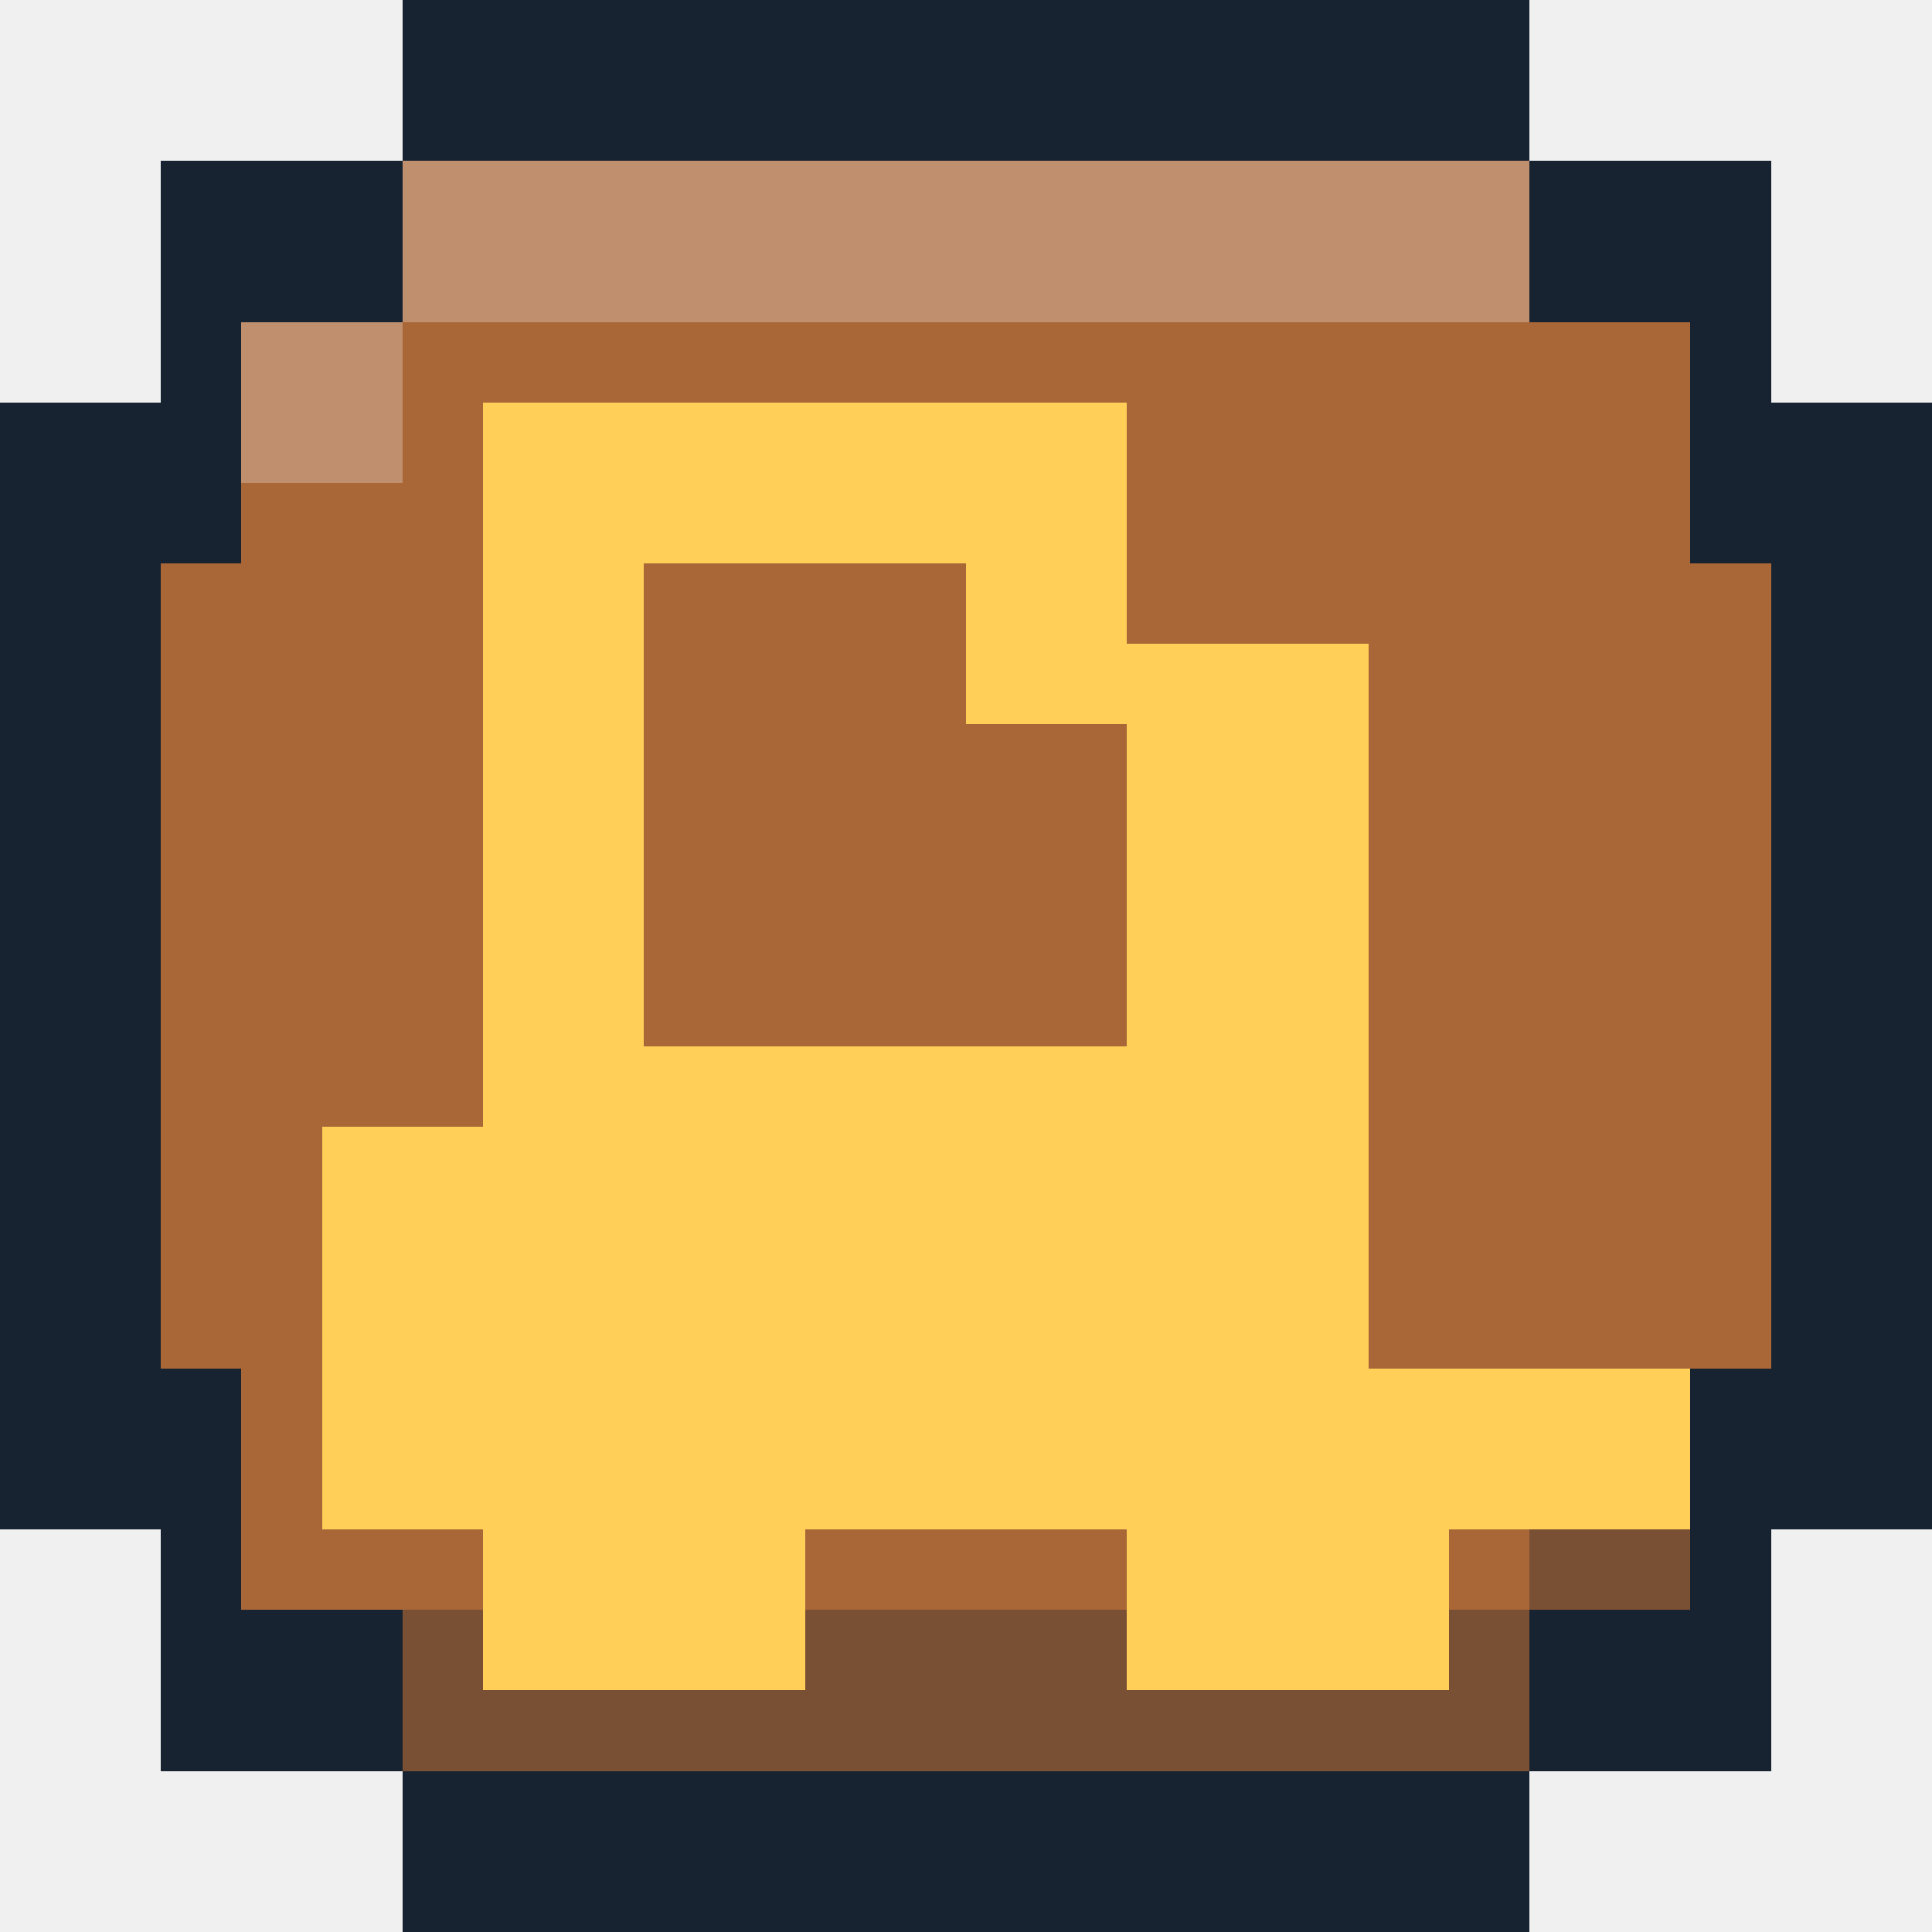
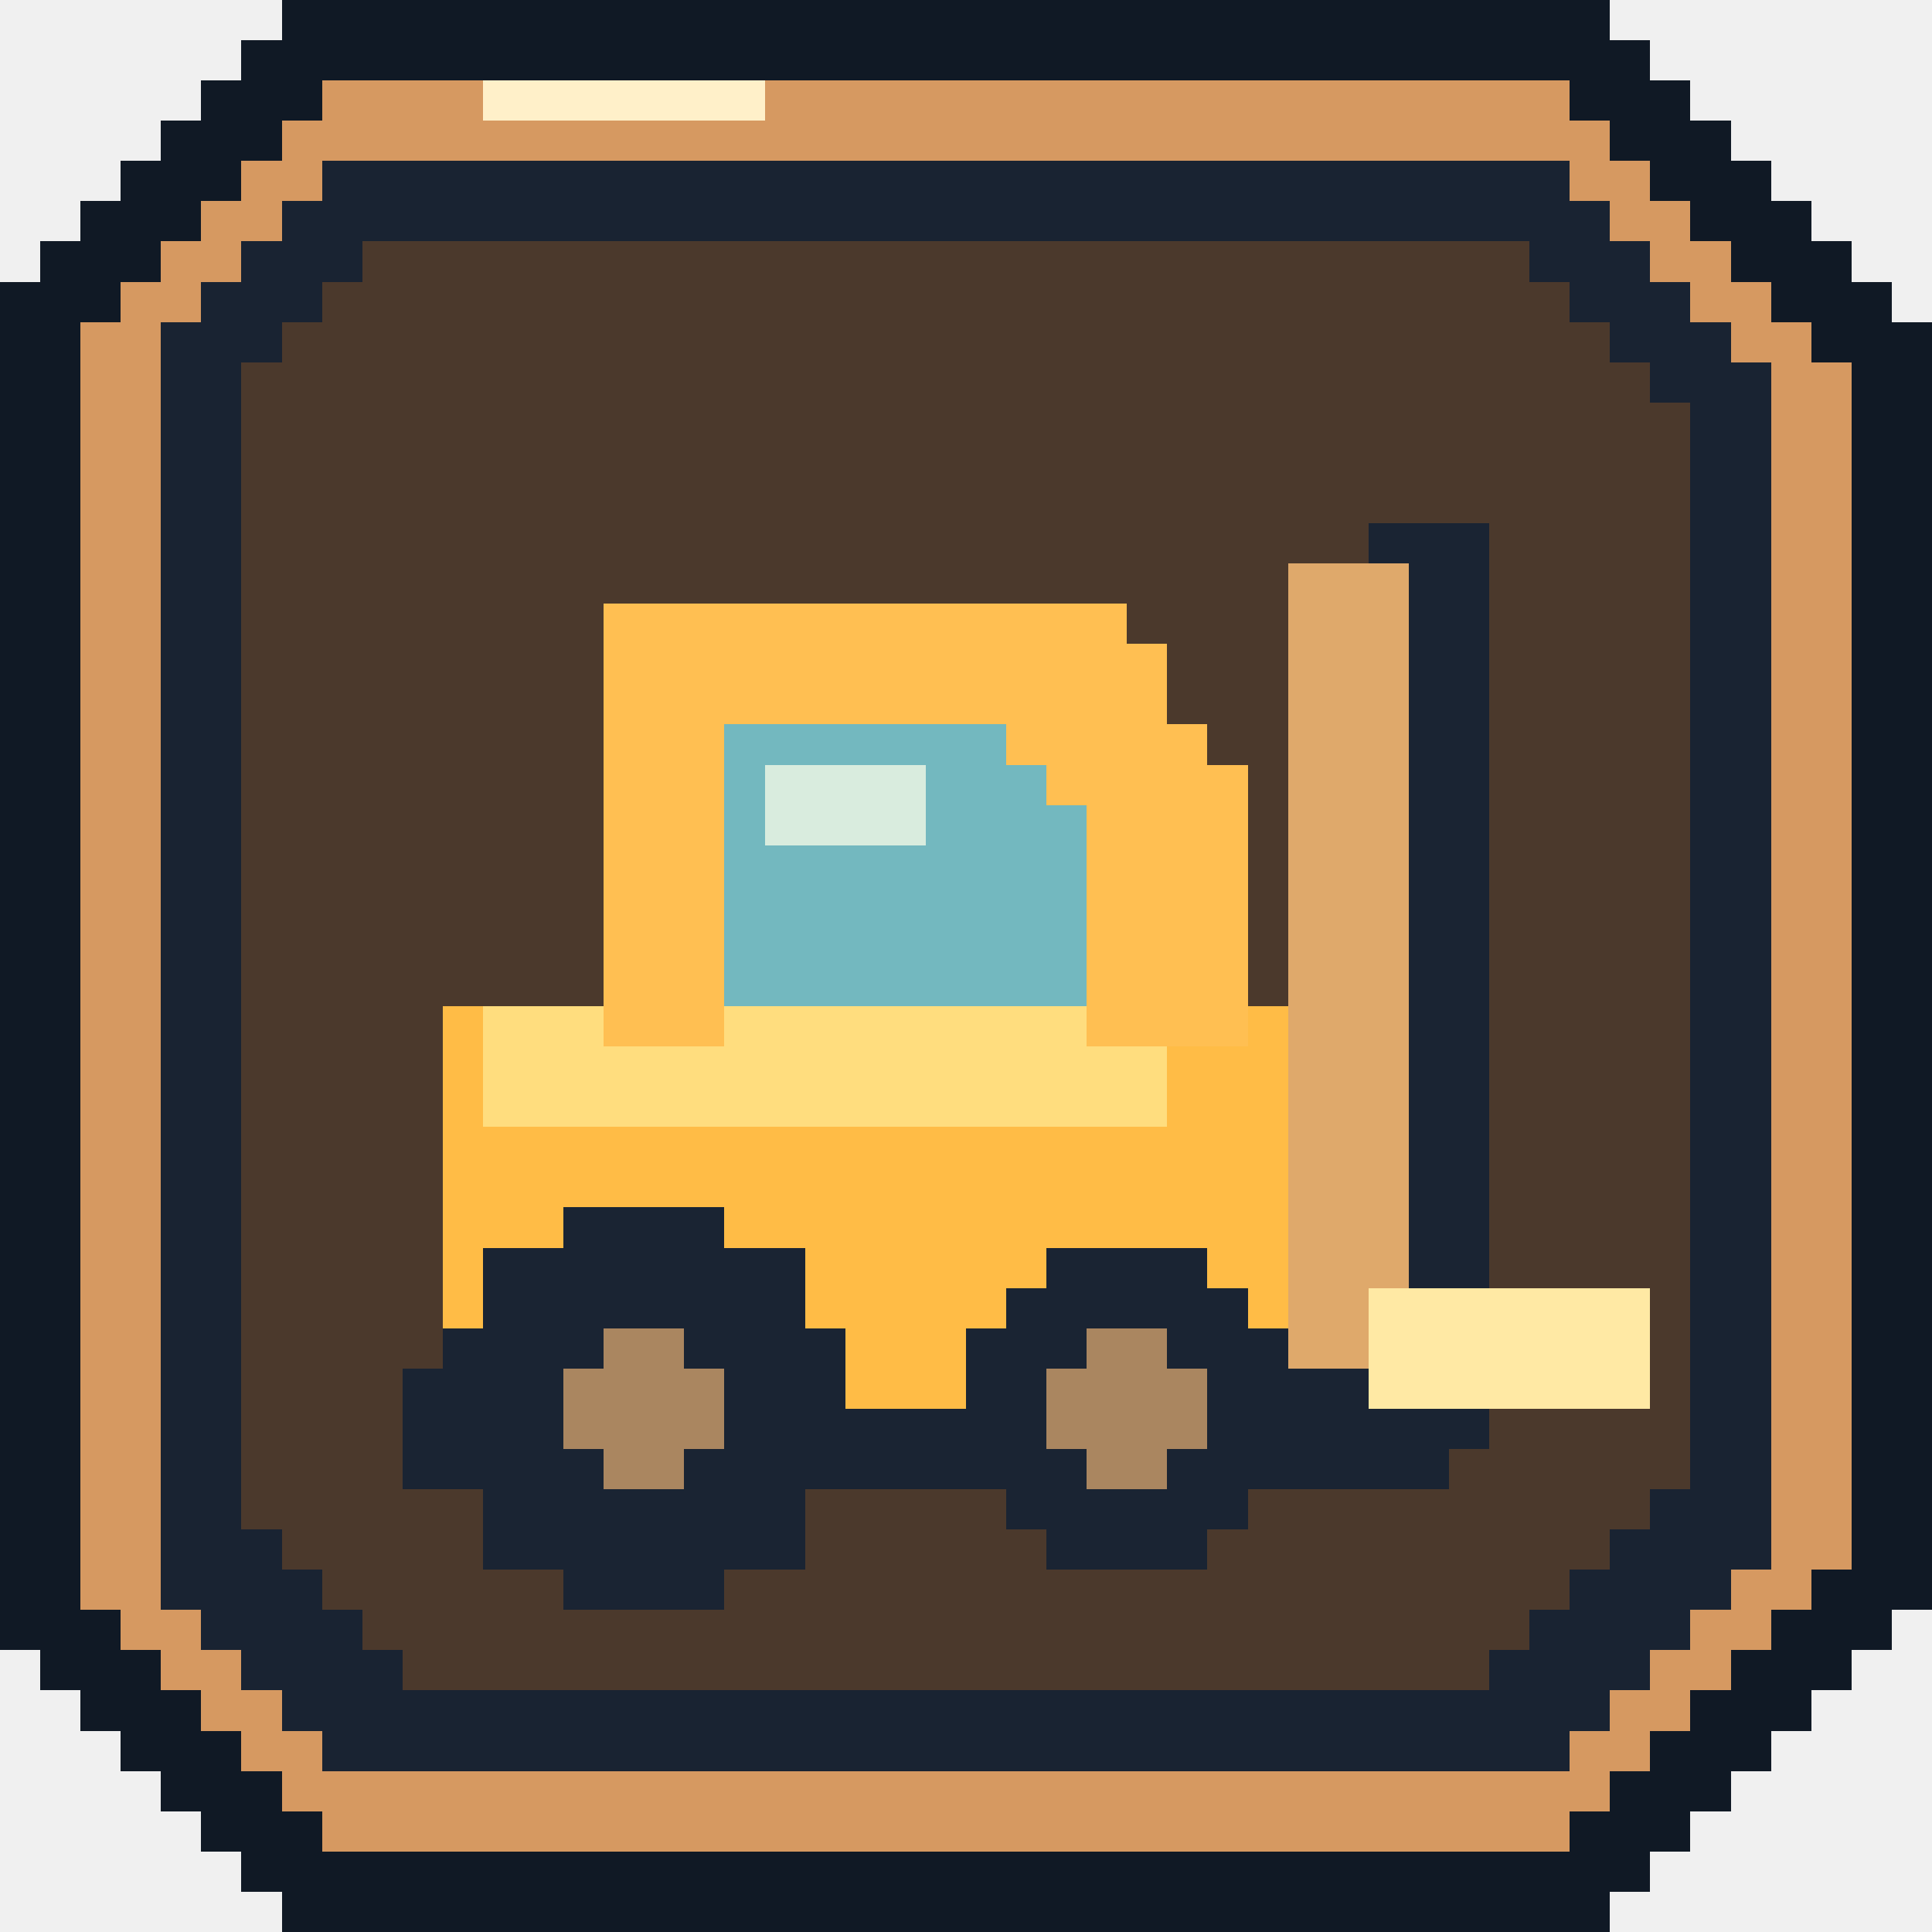
- <svg xmlns="http://www.w3.org/2000/svg" viewBox="0 0 24 24" shape-rendering="crispEdges">
-   <path fill="#182332" d="M5 0h14v2h3v3h2v14h-2v3h-3v2H5v-2H2v-3H0V5h2V2h3z" />
-   <path fill="#a96738" d="M5 2h14v2h2v3h1v10h-1v3h-2v2H5v-2H3v-3H2V7h1V4h2z" />
-   <path fill="#ffffff" opacity=".27" d="M5 2h14v2H5zM3 4h2v2H3z" />
-   <path fill="#16202f" opacity=".32" d="M5 20h14v2H5zM19 18h2v2h-2z" />
-   <path fill="#ffcf58" fill-rule="evenodd" d="M6 5h8v3h3v9h4v2H4v-5h2z M8 7v6h6V9h-2V7z M6 19h4v2H6z M14 19h4v2h-4z" />
+ <svg xmlns="http://www.w3.org/2000/svg" width="48" height="48" viewBox="0 0 48 48" shape-rendering="crispEdges">
+   <path fill="#101925" d="M7 0h33v1h-33zM7 47h33v1h-33zM6 1h35v1h-35zM6 46h35v1h-35zM5 2h3v1h-3zM5 45h3v1h-3zM39 2h3v1h-3zM39 45h3v1h-3zM4 3h3v1h-3zM4 44h3v1h-3zM40 3h3v1h-3zM40 44h3v1h-3zM3 4h3v1h-3zM3 43h3v1h-3zM41 4h3v1h-3zM41 43h3v1h-3zM2 5h3v1h-3zM2 42h3v1h-3zM42 5h3v1h-3zM42 42h3v1h-3zM1 6h3v1h-3zM1 41h3v1h-3zM43 6h3v1h-3zM43 41h3v1h-3zM0 7h3v1h-3zM0 40h3v1h-3zM44 7h3v1h-3zM44 40h3v1h-3zM0 8h2v32h-2zM45 8h3v1h-3zM45 39h3v1h-3zM46 9h2v30h-2z" />
+   <path fill="#d69961" d="M8 2h4v1h-4zM19 2h20v1h-20zM7 3h33v1h-33zM7 44h33v1h-33zM6 4h2v1h-2zM6 43h2v1h-2zM39 4h2v1h-2zM39 43h2v1h-2zM5 5h2v1h-2zM5 42h2v1h-2zM40 5h2v1h-2zM40 42h2v1h-2zM4 6h2v1h-2zM4 41h2v1h-2zM41 6h2v1h-2zM41 41h2v1h-2zM3 7h2v1h-2zM3 40h2v1h-2zM42 7h2v1h-2zM42 40h2v1h-2zM2 8h2v32h-2zM43 8h2v1h-2zM43 39h2v1h-2zM44 9h2v30h-2zM8 45h31v1h-31z" />
+   <path fill="#fff0c9" d="M12 2h7v1h-7z" />
+   <path fill="#192332" d="M8 4h31v1h-31zM8 43h31v1h-31zM7 5h33v1h-33zM7 42h33v1h-33zM6 6h3v1h-3zM38 6h3v1h-3zM5 7h3v1h-3zM39 7h3v1h-3zM4 8h3v1h-3zM4 38h3v1h-3zM40 8h3v1h-3zM4 9h2v29h-2zM41 9h3v1h-3zM41 37h3v1h-3zM42 10h2v27h-2zM40 38h4v1h-4zM4 39h4v1h-4zM39 39h4v1h-4zM5 40h4v1h-4zM38 40h4v1h-4zM6 41h4v1h-4zM37 41h4v1h-4z" />
+   <path fill="#4b392c" d="M9 6h29v1h-29zM9 40h29v1h-29zM8 7h31v1h-31zM7 8h33v1h-33zM6 9h35v1h-35zM6 10h36v3h-36zM6 13h28v1h-28zM37 13h5v19h-5zM37 35h5v1h-5zM6 14h26v1h-26zM6 15h9v10h-9zM28 15h4v1h-4zM29 16h3v2h-3zM30 18h2v1h-2zM31 19h1v6h-1zM6 25h5v9h-5zM41 32h1v3h-1zM6 34h4v3h-4zM36 36h6v1h-6zM6 37h6v1h-6zM20 37h5v1h-5zM31 37h10v1h-10zM7 38h5v1h-5zM20 38h6v1h-6zM30 38h10v1h-10zM8 39h6v1h-6zM18 39h21v1h-21zM10 41h27v1h-27z" />
+   <path fill="#1a2433" d="M34 13h3v1h-3zM35 14h2v18h-2zM14 30h4v1h-4zM14 39h4v1h-4zM12 31h8v2h-8zM12 37h8v2h-8zM26 31h4v1h-4zM26 38h4v1h-4zM25 32h6v1h-6zM25 37h6v1h-6zM11 33h4v1h-4zM17 33h4v1h-4zM24 33h3v1h-3zM29 33h3v1h-3zM10 34h4v2h-4zM18 34h3v1h-3zM24 34h2v1h-2zM30 34h4v1h-4zM18 35h8v1h-8zM30 35h7v1h-7zM10 36h5v1h-5zM17 36h10v1h-10zM29 36h7v1h-7z" />
+   <path fill="#dfa96b" d="M32 14h3v18h-3zM32 32h2v2h-2z" />
+   <path fill="#ffbf52" d="M15 15h13v1h-13zM15 16h14v2h-14zM15 18h3v8h-3zM25 18h5v1h-5zM26 19h5v1h-5zM27 20h4v6h-4z" />
+   <path fill="#73b8bf" d="M18 18h7v1h-7zM18 19h1v2h-1zM23 19h3v1h-3zM23 20h4v1h-4zM18 21h9v4h-9z" />
+   <path fill="#d9ecde" d="M19 19h4v2h-4z" />
+   <path fill="#ffbc46" d="M11 25h1v3h-1zM11 31h1v2h-1zM31 25h1v1h-1zM31 32h1v1h-1zM29 26h3v2h-3zM11 28h21v2h-21zM11 30h3v1h-3zM18 30h14v1h-14zM20 31h6v1h-6zM30 31h2v1h-2zM20 32h5v1h-5zM21 33h3v2h-3z" />
+   <path fill="#ffdd7e" d="M12 25h3v1h-3zM18 25h9v1h-9zM12 26h17v2h-17z" />
+   <path fill="#ffe9a4" d="M34 32h7v3h-7z" />
+   <path fill="#aa8660" d="M15 33h2v1h-2zM15 36h2v1h-2zM27 33h2v1h-2zM27 36h2v1h-2zM14 34h4v2h-4zM26 34h4v2h-4z" />
</svg>
